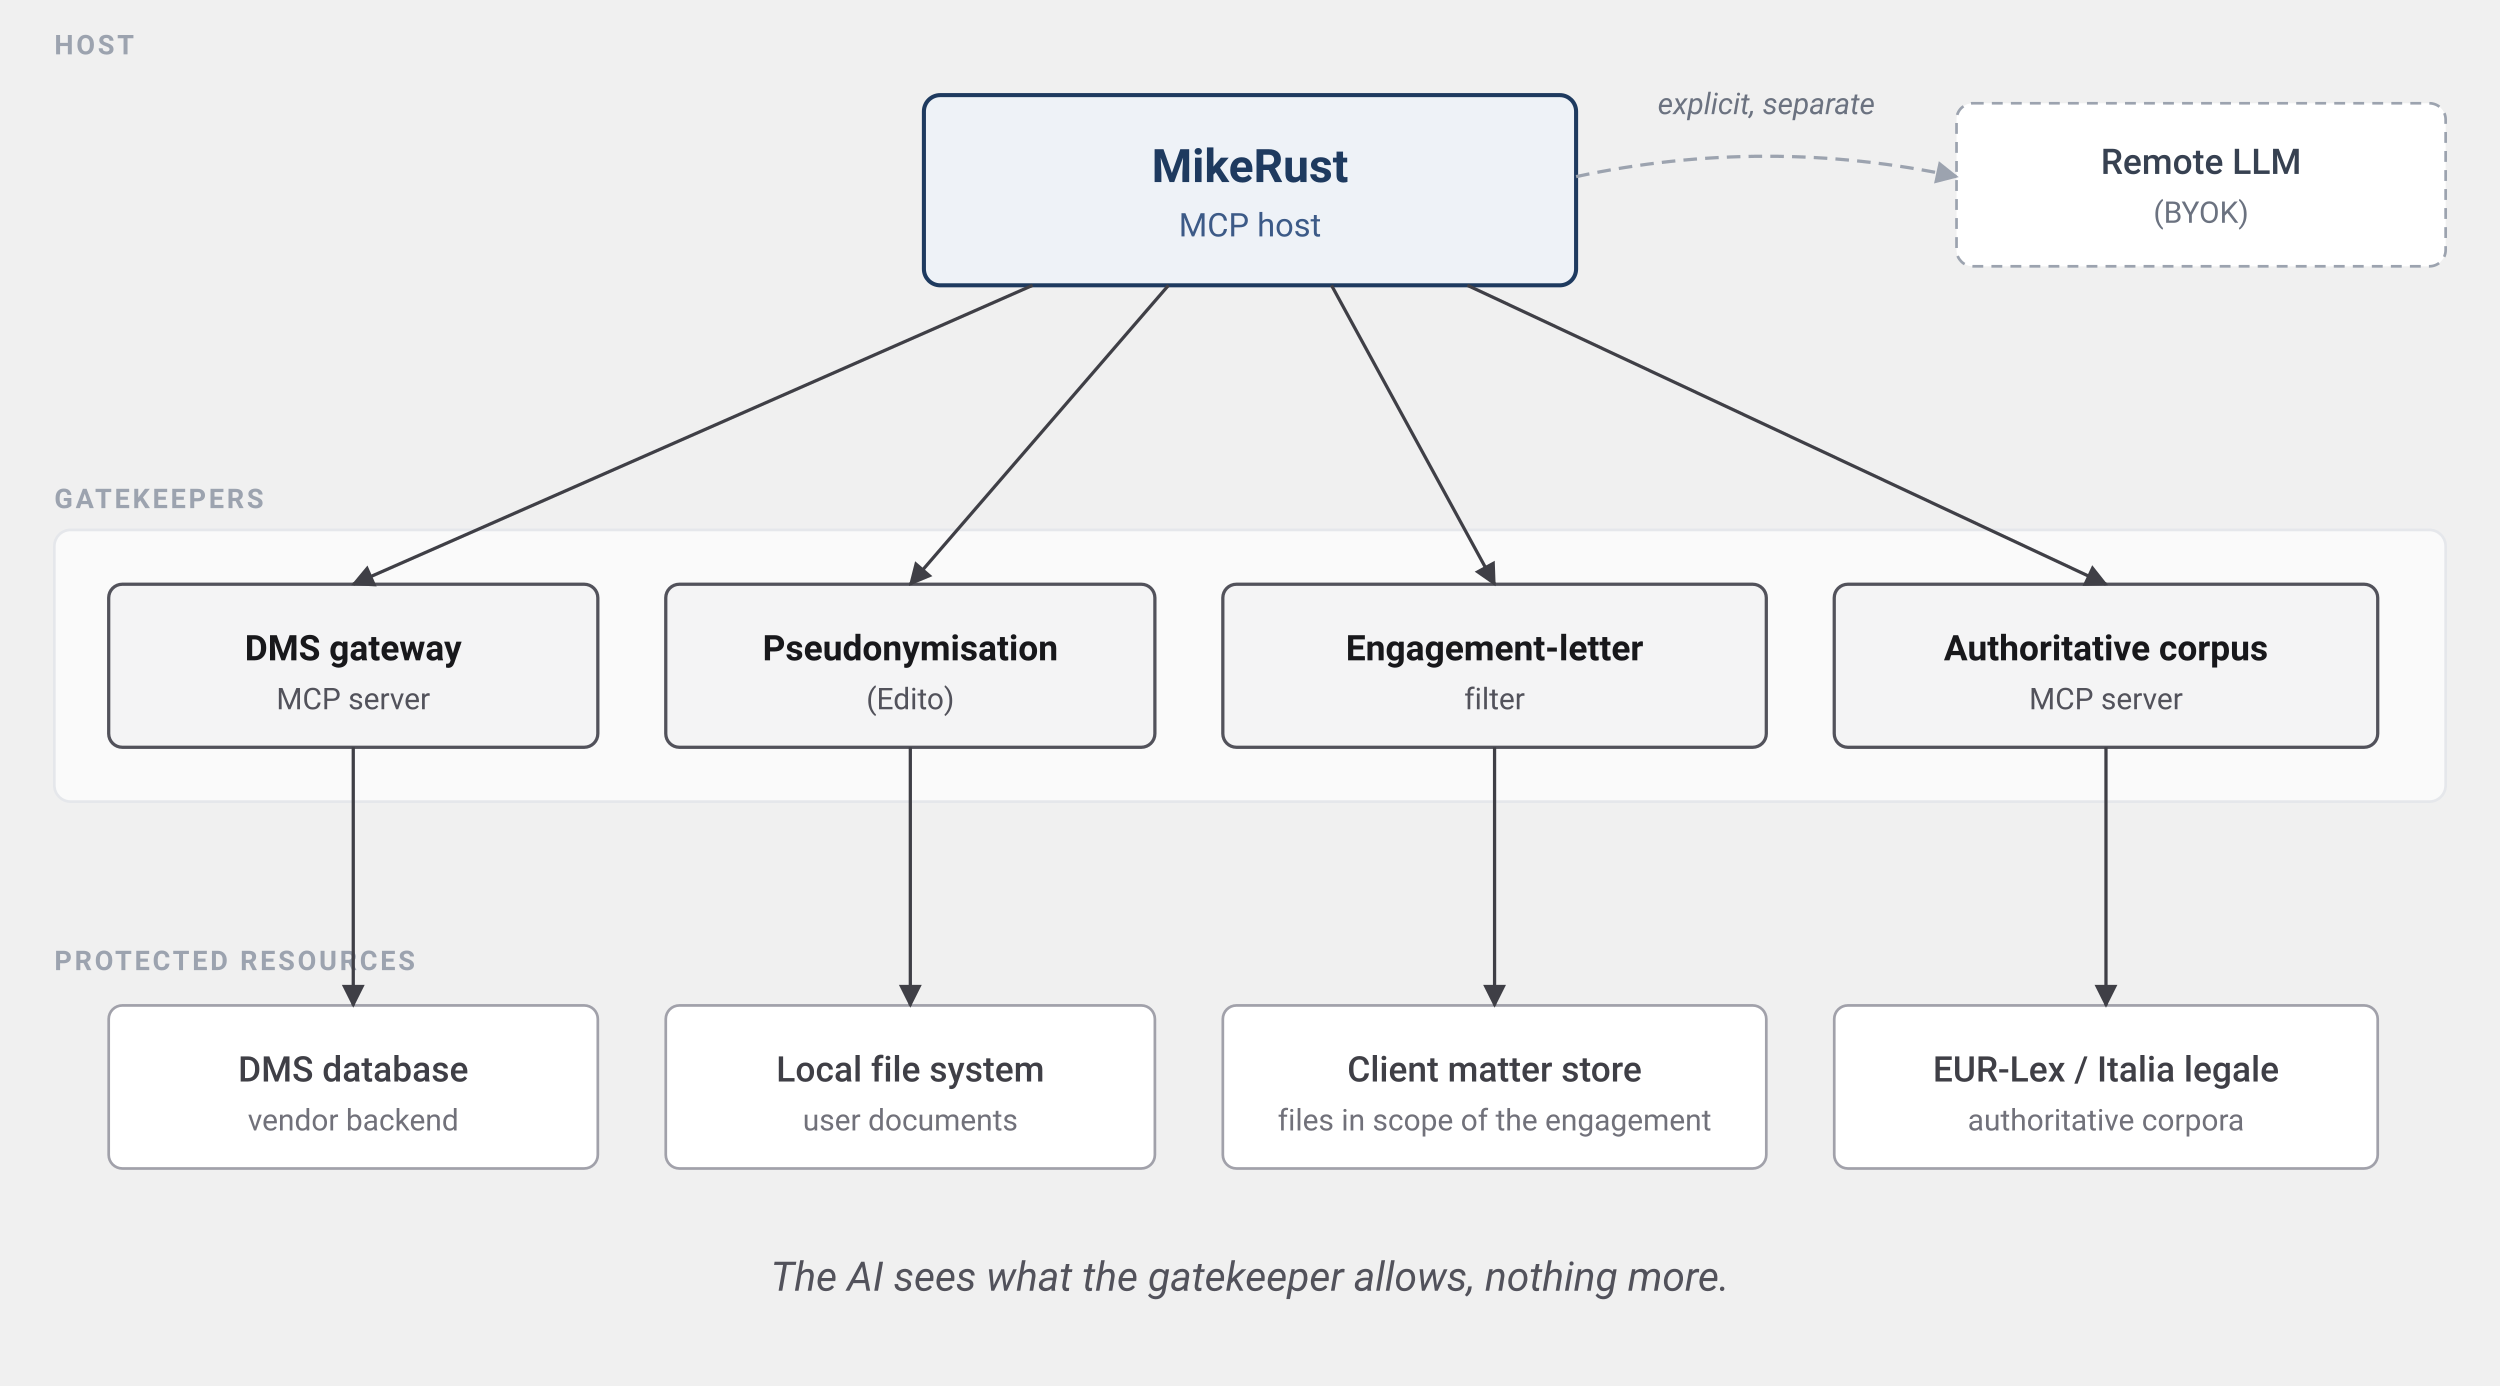
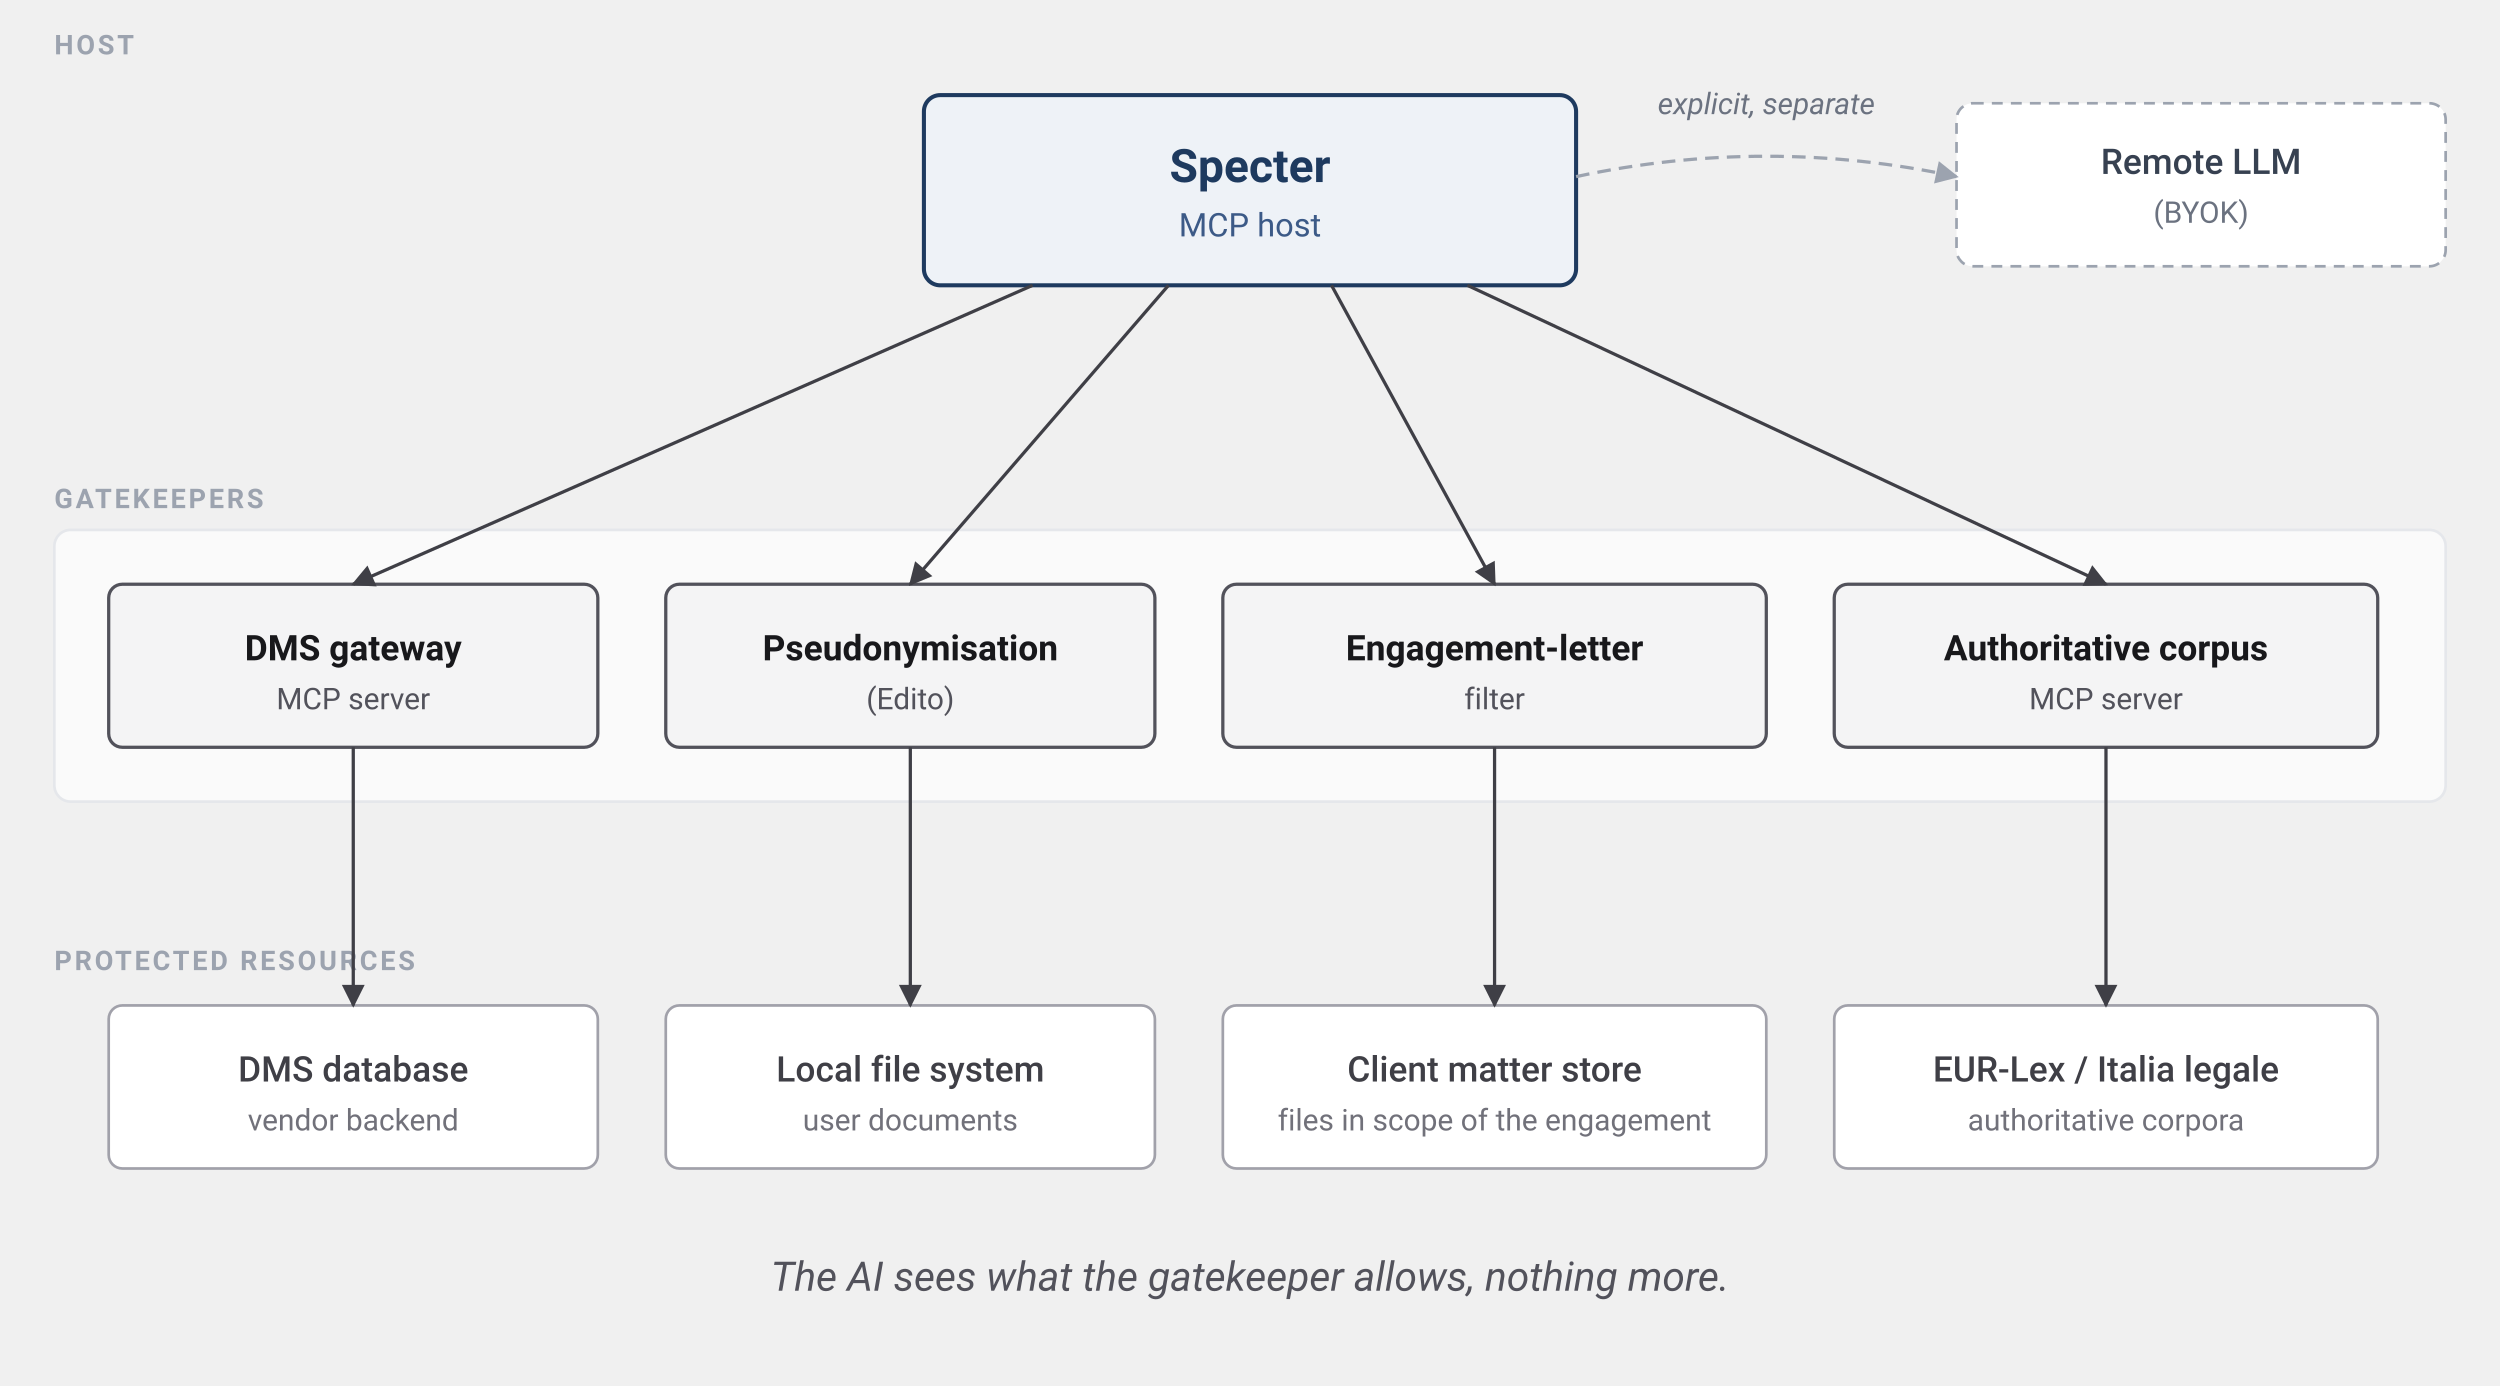
- <svg xmlns="http://www.w3.org/2000/svg" viewBox="0 0 920 510" font-family="-apple-system, BlinkMacSystemFont, 'Segoe UI', Roboto, 'Helvetica Neue', Arial, sans-serif" font-size="13" role="img" aria-label="Local MCP gatekeeper architecture: MikeRust talks to local MCP servers, which in turn front the underlying resources. A separate dashed arrow shows the explicit, opt-in connection to a remote LLM via BYOK.">
+ <svg xmlns="http://www.w3.org/2000/svg" viewBox="0 0 920 510" font-family="-apple-system, BlinkMacSystemFont, 'Segoe UI', Roboto, 'Helvetica Neue', Arial, sans-serif" font-size="13" role="img" aria-label="Local MCP gatekeeper architecture: Specter talks to local MCP servers, which in turn front the underlying resources. A separate dashed arrow shows the explicit, opt-in connection to a remote LLM via BYOK.">
  <defs>
    <marker id="arrow" viewBox="0 0 10 10" refX="9" refY="5" markerWidth="7" markerHeight="7" orient="auto-start-reverse">
      <path d="M 0 0 L 10 5 L 0 10 z" fill="#3f3f46" />
    </marker>
    <marker id="arrow-dashed" viewBox="0 0 10 10" refX="9" refY="5" markerWidth="7" markerHeight="7" orient="auto-start-reverse">
      <path d="M 0 0 L 10 5 L 0 10 z" fill="#9ca3af" />
    </marker>
  </defs>
  <rect x="20" y="195" width="880" height="100" rx="6" fill="#fafafa" stroke="#e5e7eb" stroke-width="1" />
  <g font-size="10" fill="#9ca3af" text-anchor="start">
    <text x="20" y="20" font-weight="600" letter-spacing="1">HOST</text>
    <text x="20" y="187" font-weight="600" letter-spacing="1">GATEKEEPERS</text>
    <text x="20" y="357" font-weight="600" letter-spacing="1">PROTECTED RESOURCES</text>
  </g>
  <g transform="translate(340, 35)">
    <rect width="240" height="70" rx="6" fill="#eef2f7" stroke="#1e3a5f" stroke-width="1.5" />
-     <text x="120" y="32" text-anchor="middle" font-weight="600" fill="#1e3a5f" font-size="17">MikeRust</text>
+     <text x="120" y="32" text-anchor="middle" font-weight="600" fill="#1e3a5f" font-size="17">Specter</text>
    <text x="120" y="52" text-anchor="middle" fill="#3c5a87" font-size="12">MCP host</text>
  </g>
  <g transform="translate(720, 38)">
    <rect width="180" height="60" rx="6" fill="#ffffff" stroke="#9ca3af" stroke-width="1" stroke-dasharray="4 3" />
    <text x="90" y="26" text-anchor="middle" font-weight="500" fill="#374151" font-size="13">Remote LLM</text>
    <text x="90" y="44" text-anchor="middle" fill="#6b7280" font-size="11">(BYOK)</text>
  </g>
  <path d="M 580 65 Q 650 50, 720 65" fill="none" stroke="#9ca3af" stroke-width="1.2" stroke-dasharray="5 3" marker-end="url(#arrow-dashed)" />
  <text x="650" y="42" text-anchor="middle" font-style="italic" font-size="11" fill="#6b7280">
    explicit, separate
  </text>
  <g transform="translate(40, 215)">
    <rect width="180" height="60" rx="5" fill="#f4f4f5" stroke="#52525b" stroke-width="1.2" />
    <text x="90" y="28" text-anchor="middle" font-weight="600" fill="#18181b" font-size="13">DMS gateway</text>
    <text x="90" y="46" text-anchor="middle" fill="#52525b" font-size="11">MCP server</text>
  </g>
  <g transform="translate(245, 215)">
    <rect width="180" height="60" rx="5" fill="#f4f4f5" stroke="#52525b" stroke-width="1.2" />
    <text x="90" y="28" text-anchor="middle" font-weight="600" fill="#18181b" font-size="13">Pseudonymisation</text>
    <text x="90" y="46" text-anchor="middle" fill="#52525b" font-size="11">(Edito)</text>
  </g>
  <g transform="translate(450, 215)">
    <rect width="200" height="60" rx="5" fill="#f4f4f5" stroke="#52525b" stroke-width="1.2" />
    <text x="100" y="28" text-anchor="middle" font-weight="600" fill="#18181b" font-size="13">Engagement-letter</text>
    <text x="100" y="46" text-anchor="middle" fill="#52525b" font-size="11">filter</text>
  </g>
  <g transform="translate(675, 215)">
    <rect width="200" height="60" rx="5" fill="#f4f4f5" stroke="#52525b" stroke-width="1.2" />
    <text x="100" y="28" text-anchor="middle" font-weight="600" fill="#18181b" font-size="13">Authoritative corpus</text>
    <text x="100" y="46" text-anchor="middle" fill="#52525b" font-size="11">MCP server</text>
  </g>
  <path d="M 380 105 L 130 215" fill="none" stroke="#3f3f46" stroke-width="1.2" marker-end="url(#arrow)" />
  <path d="M 430 105 L 335 215" fill="none" stroke="#3f3f46" stroke-width="1.2" marker-end="url(#arrow)" />
  <path d="M 490 105 L 550 215" fill="none" stroke="#3f3f46" stroke-width="1.2" marker-end="url(#arrow)" />
  <path d="M 540 105 L 775 215" fill="none" stroke="#3f3f46" stroke-width="1.2" marker-end="url(#arrow)" />
  <g transform="translate(40, 370)">
    <rect width="180" height="60" rx="5" fill="#ffffff" stroke="#a1a1aa" stroke-width="1" />
    <text x="90" y="28" text-anchor="middle" font-weight="500" fill="#3f3f46" font-size="13">DMS database</text>
    <text x="90" y="46" text-anchor="middle" fill="#71717a" font-size="11">vendor backend</text>
  </g>
  <g transform="translate(245, 370)">
    <rect width="180" height="60" rx="5" fill="#ffffff" stroke="#a1a1aa" stroke-width="1" />
    <text x="90" y="28" text-anchor="middle" font-weight="500" fill="#3f3f46" font-size="13">Local file system</text>
    <text x="90" y="46" text-anchor="middle" fill="#71717a" font-size="11">user documents</text>
  </g>
  <g transform="translate(450, 370)">
    <rect width="200" height="60" rx="5" fill="#ffffff" stroke="#a1a1aa" stroke-width="1" />
    <text x="100" y="28" text-anchor="middle" font-weight="500" fill="#3f3f46" font-size="13">Client matter store</text>
    <text x="100" y="46" text-anchor="middle" fill="#71717a" font-size="11">files in scope of the engagement</text>
  </g>
  <g transform="translate(675, 370)">
    <rect width="200" height="60" rx="5" fill="#ffffff" stroke="#a1a1aa" stroke-width="1" />
    <text x="100" y="28" text-anchor="middle" font-weight="500" fill="#3f3f46" font-size="13">EUR-Lex / Italia legale</text>
    <text x="100" y="46" text-anchor="middle" fill="#71717a" font-size="11">authoritative corpora</text>
  </g>
  <path d="M 130 275 L 130 370" fill="none" stroke="#3f3f46" stroke-width="1.2" marker-end="url(#arrow)" />
  <path d="M 335 275 L 335 370" fill="none" stroke="#3f3f46" stroke-width="1.2" marker-end="url(#arrow)" />
  <path d="M 550 275 L 550 370" fill="none" stroke="#3f3f46" stroke-width="1.2" marker-end="url(#arrow)" />
  <path d="M 775 275 L 775 370" fill="none" stroke="#3f3f46" stroke-width="1.2" marker-end="url(#arrow)" />
  <text x="460" y="475" text-anchor="middle" font-style="italic" font-size="15" fill="#52525b">
    The AI sees what the gatekeeper allows, nothing more.
  </text>
</svg>
